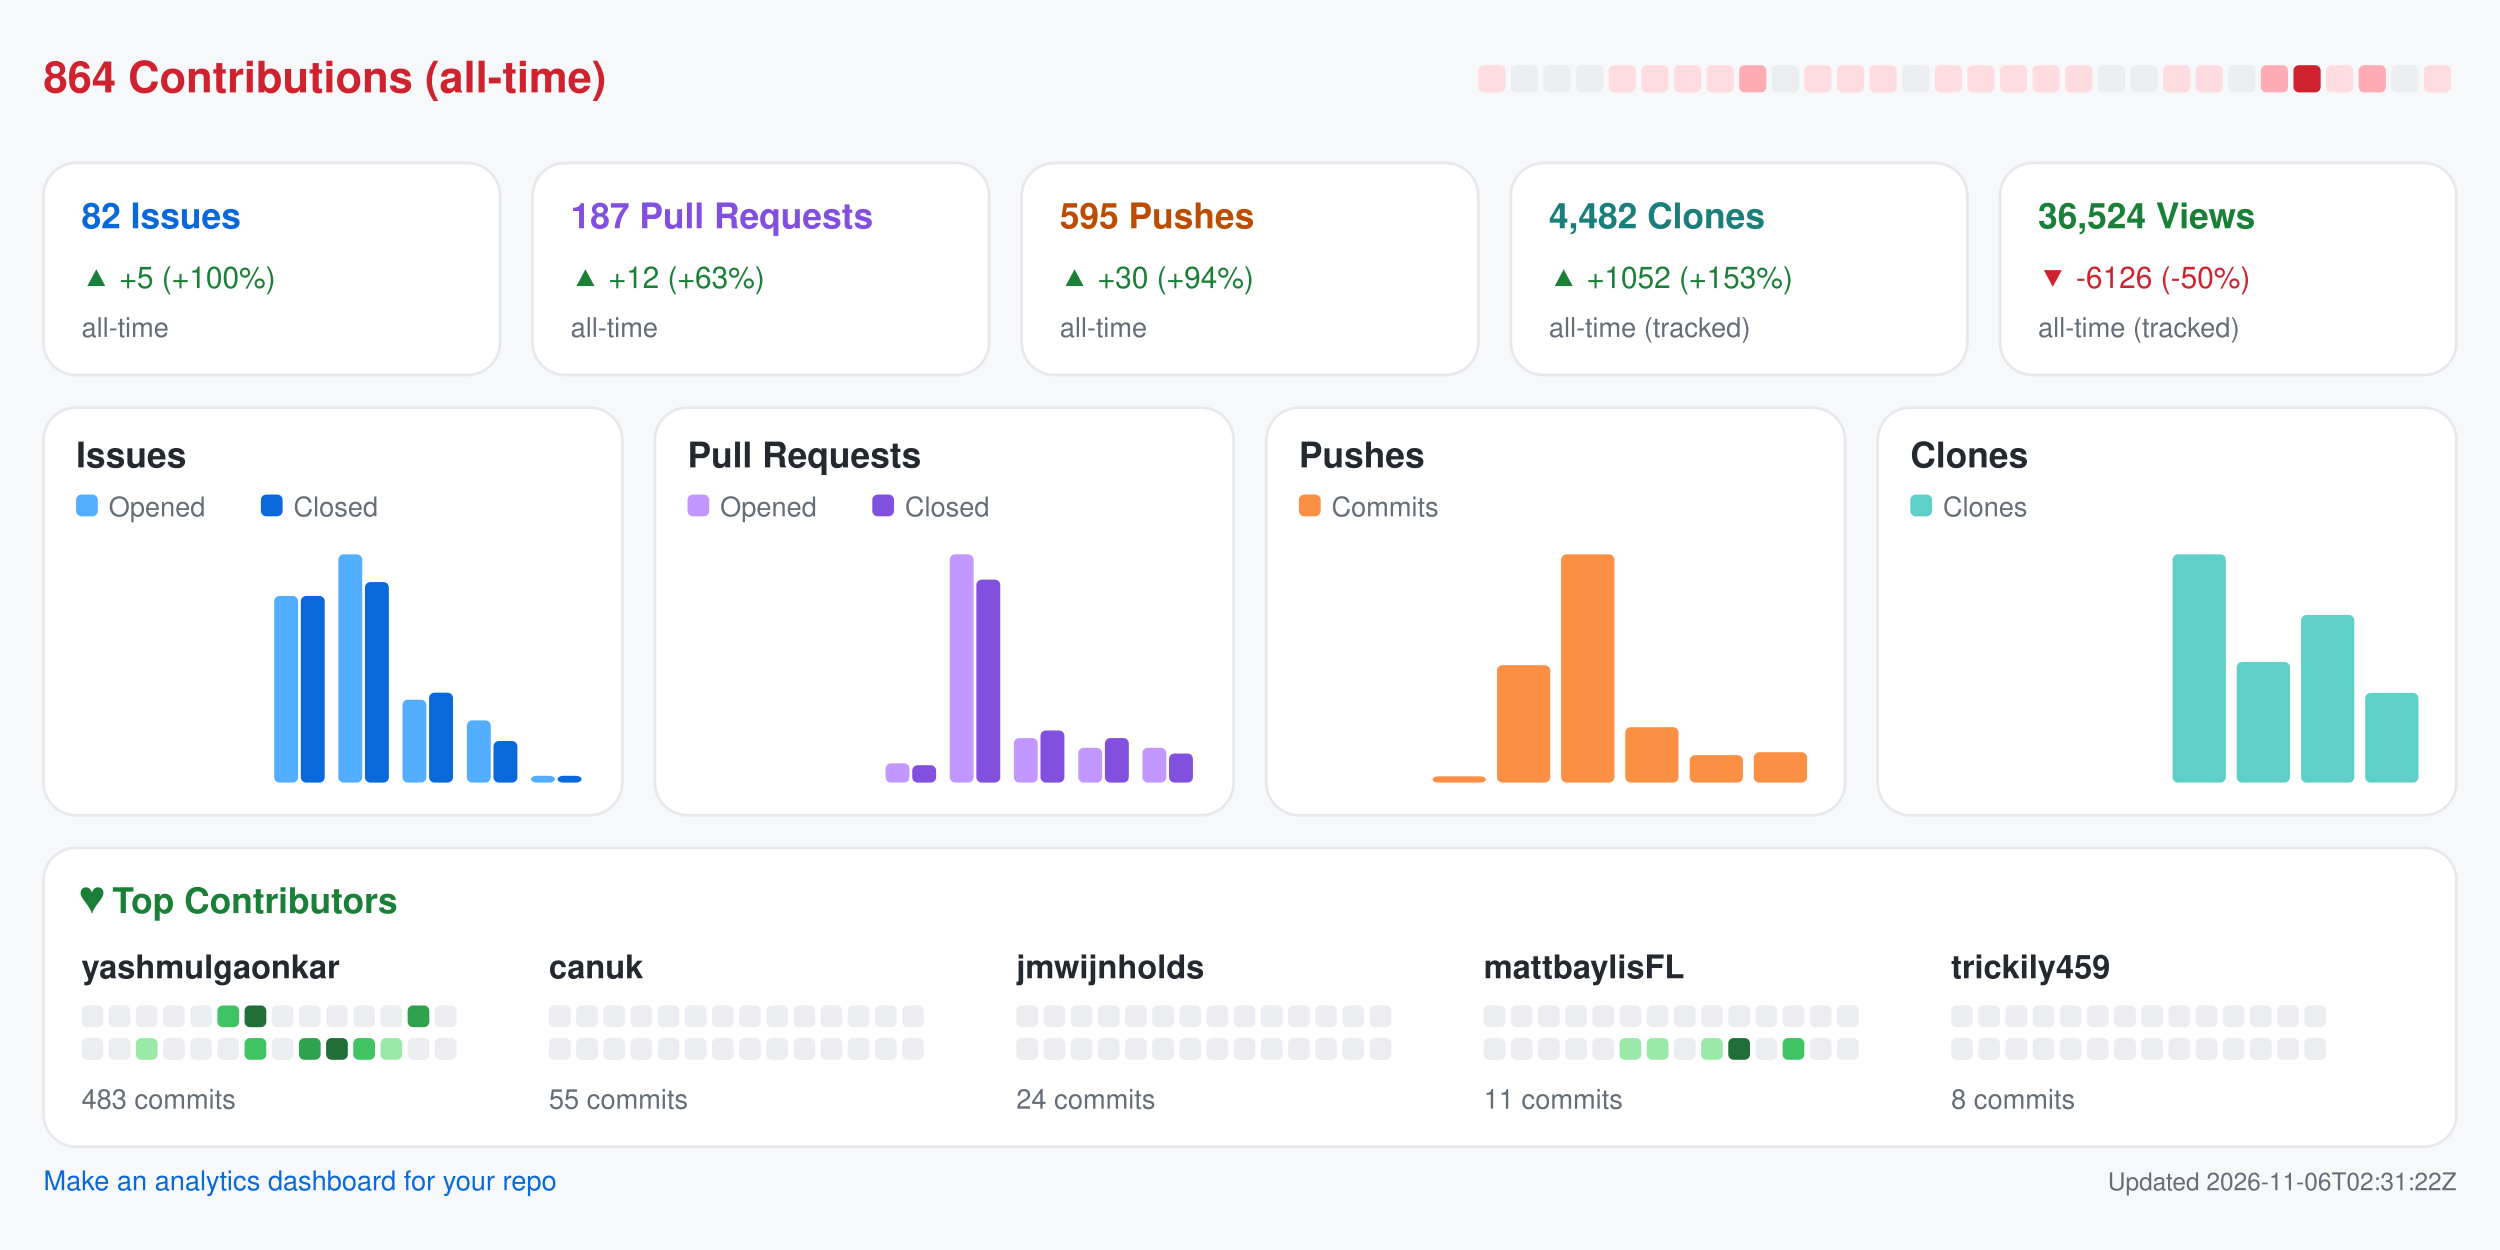
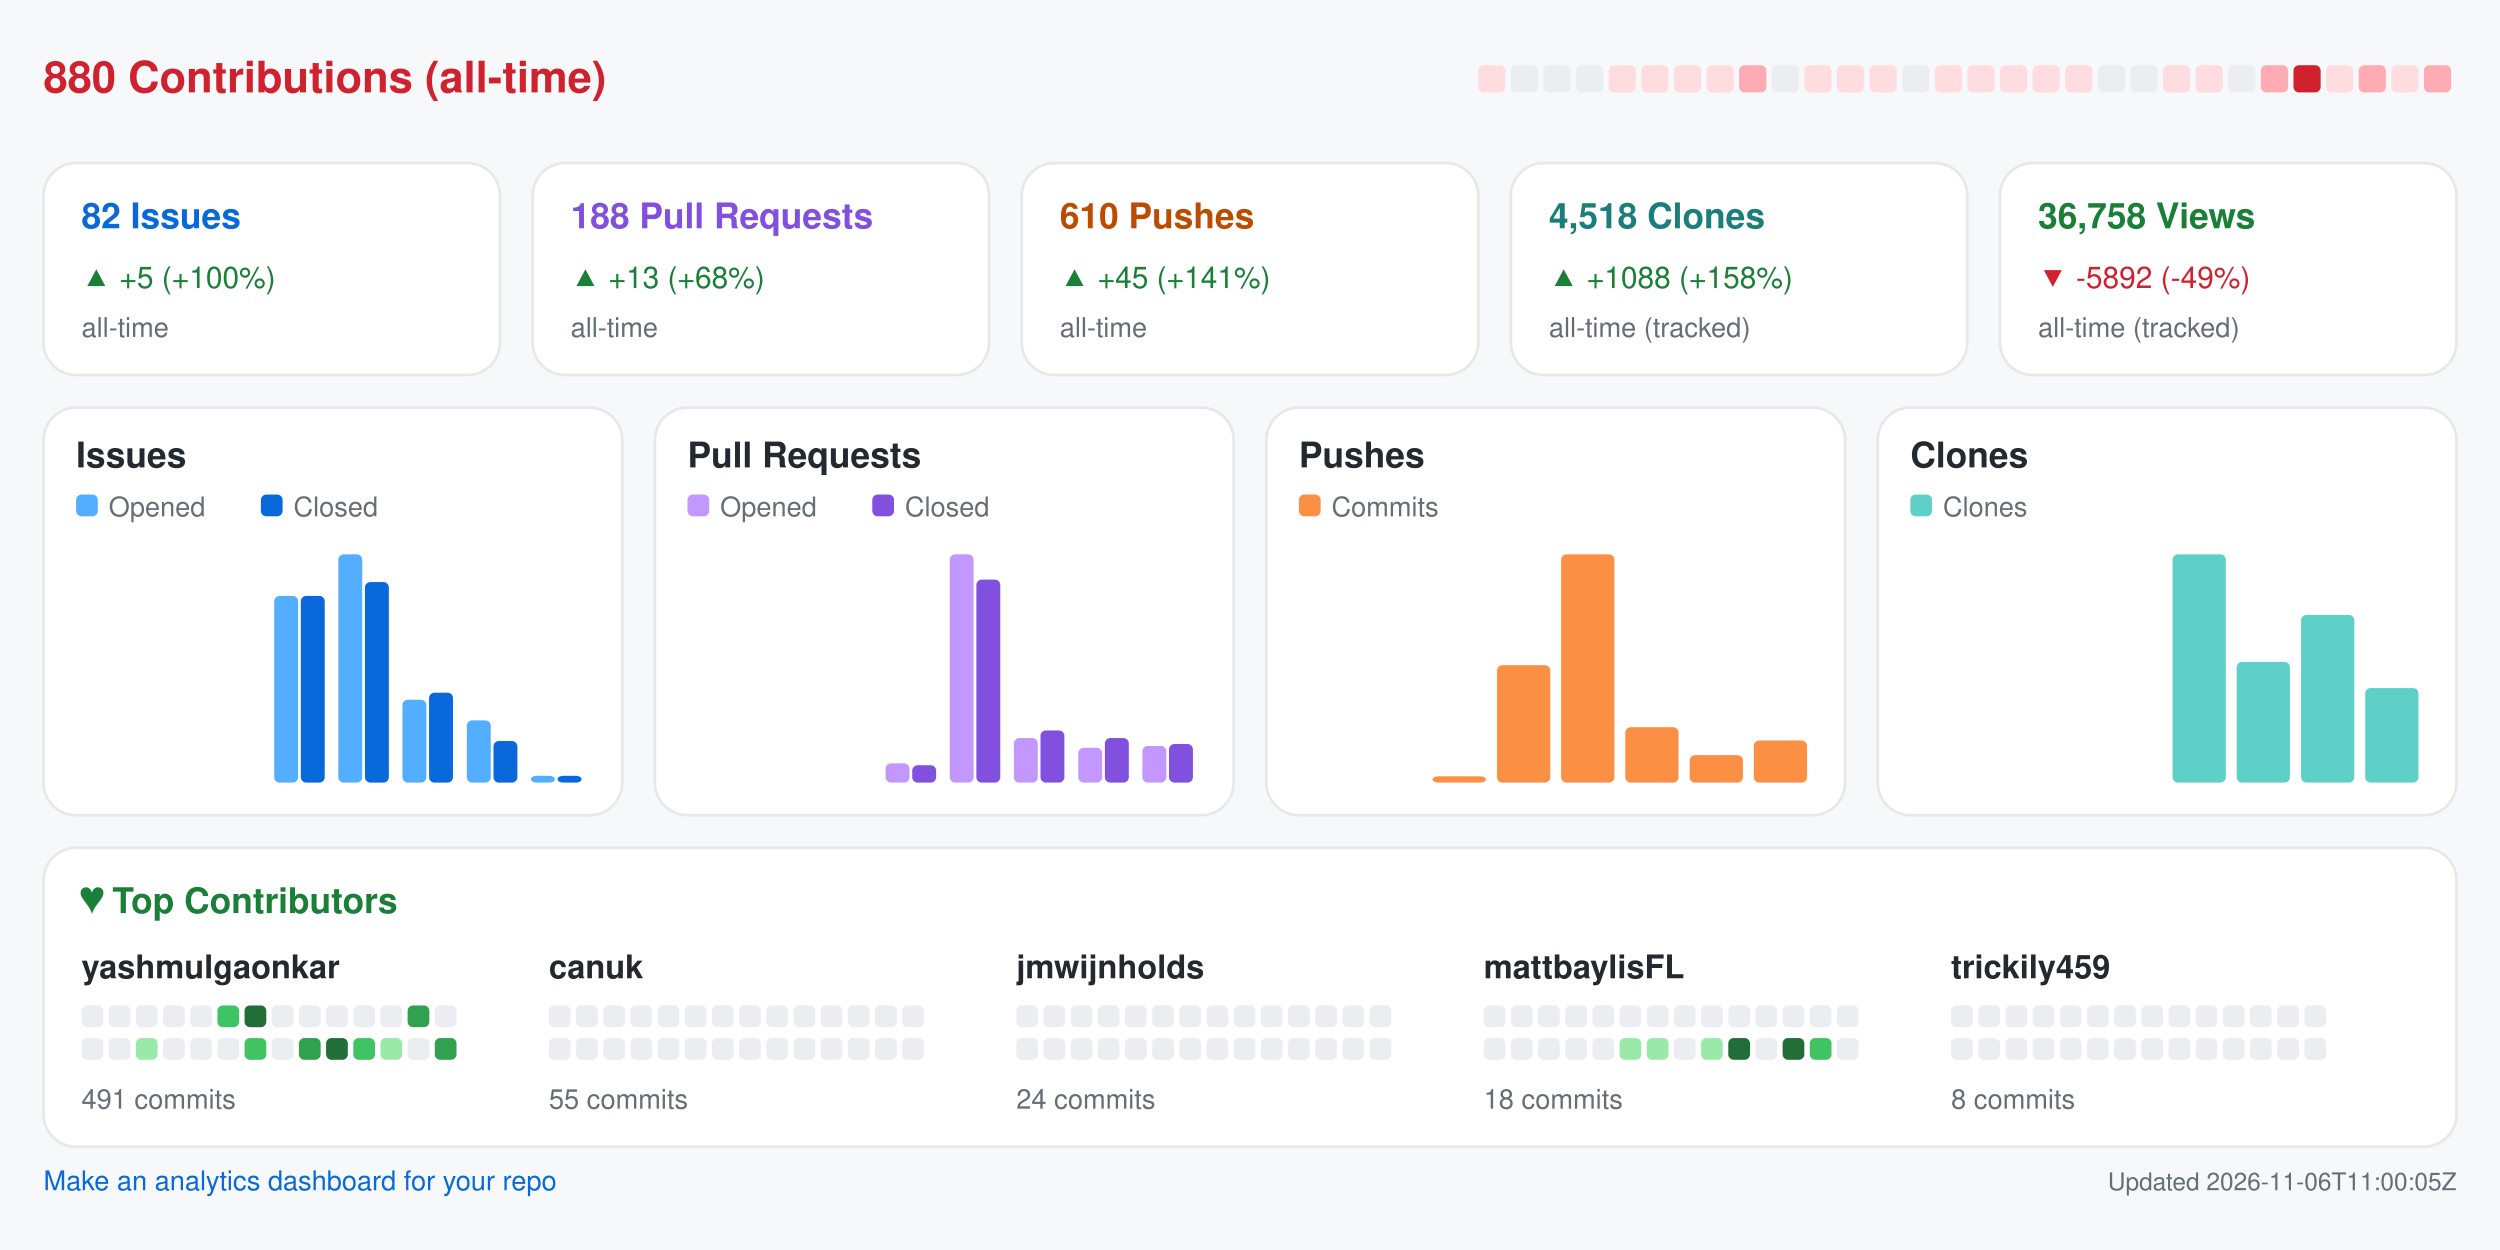
<svg xmlns="http://www.w3.org/2000/svg" width="920" height="460" viewBox="0 0 920 460" role="img" aria-label="Repository analytics for yashmulgaonkar/FlightScnr_Pi">
  <rect x="0.0" y="0.0" width="920.0" height="460.0" rx="0" fill="#f6f8fa" />
-   <text x="16.0" y="34.0" fill="#cf222e" font-size="16" font-family="-apple-system,BlinkMacSystemFont,Segoe UI,Helvetica,Arial,sans-serif" font-weight="600" text-anchor="start">864 Contributions (all-time)</text>
+   <text x="16.0" y="34.0" fill="#cf222e" font-size="16" font-family="-apple-system,BlinkMacSystemFont,Segoe UI,Helvetica,Arial,sans-serif" font-weight="600" text-anchor="start">880 Contributions (all-time)</text>
  <rect x="544.0" y="24.0" width="10.0" height="10.0" rx="2" fill="#ffdce0" />
  <rect x="556.0" y="24.0" width="10.0" height="10.0" rx="2" fill="#ebedf0" />
  <rect x="568.0" y="24.0" width="10.0" height="10.0" rx="2" fill="#ebedf0" />
  <rect x="580.0" y="24.0" width="10.0" height="10.0" rx="2" fill="#ebedf0" />
  <rect x="592.0" y="24.0" width="10.0" height="10.0" rx="2" fill="#ffdce0" />
  <rect x="604.0" y="24.0" width="10.0" height="10.0" rx="2" fill="#ffdce0" />
  <rect x="616.0" y="24.0" width="10.0" height="10.0" rx="2" fill="#ffdce0" />
  <rect x="628.0" y="24.0" width="10.0" height="10.0" rx="2" fill="#ffdce0" />
  <rect x="640.0" y="24.0" width="10.0" height="10.0" rx="2" fill="#ffabb3" />
  <rect x="652.0" y="24.0" width="10.0" height="10.0" rx="2" fill="#ebedf0" />
  <rect x="664.0" y="24.0" width="10.0" height="10.0" rx="2" fill="#ffdce0" />
  <rect x="676.0" y="24.0" width="10.0" height="10.0" rx="2" fill="#ffdce0" />
  <rect x="688.0" y="24.0" width="10.0" height="10.0" rx="2" fill="#ffdce0" />
  <rect x="700.0" y="24.0" width="10.0" height="10.0" rx="2" fill="#ebedf0" />
  <rect x="712.0" y="24.0" width="10.0" height="10.0" rx="2" fill="#ffdce0" />
  <rect x="724.0" y="24.0" width="10.0" height="10.0" rx="2" fill="#ffdce0" />
  <rect x="736.0" y="24.0" width="10.0" height="10.0" rx="2" fill="#ffdce0" />
  <rect x="748.0" y="24.0" width="10.0" height="10.0" rx="2" fill="#ffdce0" />
  <rect x="760.0" y="24.0" width="10.0" height="10.0" rx="2" fill="#ffdce0" />
  <rect x="772.0" y="24.0" width="10.0" height="10.0" rx="2" fill="#ebedf0" />
  <rect x="784.0" y="24.0" width="10.0" height="10.0" rx="2" fill="#ebedf0" />
  <rect x="796.0" y="24.0" width="10.0" height="10.0" rx="2" fill="#ffdce0" />
  <rect x="808.0" y="24.0" width="10.0" height="10.0" rx="2" fill="#ffdce0" />
  <rect x="820.0" y="24.0" width="10.0" height="10.0" rx="2" fill="#ebedf0" />
  <rect x="832.0" y="24.0" width="10.0" height="10.0" rx="2" fill="#ffabb3" />
  <rect x="844.0" y="24.0" width="10.0" height="10.0" rx="2" fill="#cf222e" />
  <rect x="856.0" y="24.0" width="10.0" height="10.0" rx="2" fill="#ffdce0" />
  <rect x="868.0" y="24.0" width="10.0" height="10.0" rx="2" fill="#ffabb3" />
-   <rect x="880.0" y="24.0" width="10.0" height="10.0" rx="2" fill="#ebedf0" />
-   <rect x="892.0" y="24.0" width="10.0" height="10.0" rx="2" fill="#ffdce0" />
+   <rect x="880.0" y="24.0" width="10.0" height="10.0" rx="2" fill="#ffdce0" />
+   <rect x="892.0" y="24.0" width="10.0" height="10.0" rx="2" fill="#ffabb3" />
  <rect x="16.0" y="60.0" width="168.0" height="78.0" rx="12" fill="#ffffff" stroke="#e6e8eb" />
  <text x="30.0" y="84.0" fill="#0969da" font-size="13" font-family="-apple-system,BlinkMacSystemFont,Segoe UI,Helvetica,Arial,sans-serif" font-weight="600" text-anchor="start">82 Issues</text>
  <text x="30.0" y="106.0" fill="#1a7f37" font-size="11" font-family="-apple-system,BlinkMacSystemFont,Segoe UI,Helvetica,Arial,sans-serif" font-weight="400" text-anchor="start">▲ +5 (+100%)</text>
  <text x="30.0" y="124.0" fill="#656d76" font-size="10" font-family="-apple-system,BlinkMacSystemFont,Segoe UI,Helvetica,Arial,sans-serif" font-weight="400" text-anchor="start">all-time</text>
  <rect x="196.0" y="60.0" width="168.0" height="78.0" rx="12" fill="#ffffff" stroke="#e6e8eb" />
-   <text x="210.0" y="84.0" fill="#8250df" font-size="13" font-family="-apple-system,BlinkMacSystemFont,Segoe UI,Helvetica,Arial,sans-serif" font-weight="600" text-anchor="start">187 Pull Requests</text>
-   <text x="210.0" y="106.0" fill="#1a7f37" font-size="11" font-family="-apple-system,BlinkMacSystemFont,Segoe UI,Helvetica,Arial,sans-serif" font-weight="400" text-anchor="start">▲ +12 (+63%)</text>
+   <text x="210.0" y="84.0" fill="#8250df" font-size="13" font-family="-apple-system,BlinkMacSystemFont,Segoe UI,Helvetica,Arial,sans-serif" font-weight="600" text-anchor="start">188 Pull Requests</text>
+   <text x="210.0" y="106.0" fill="#1a7f37" font-size="11" font-family="-apple-system,BlinkMacSystemFont,Segoe UI,Helvetica,Arial,sans-serif" font-weight="400" text-anchor="start">▲ +13 (+68%)</text>
  <text x="210.0" y="124.0" fill="#656d76" font-size="10" font-family="-apple-system,BlinkMacSystemFont,Segoe UI,Helvetica,Arial,sans-serif" font-weight="400" text-anchor="start">all-time</text>
  <rect x="376.0" y="60.0" width="168.0" height="78.0" rx="12" fill="#ffffff" stroke="#e6e8eb" />
-   <text x="390.0" y="84.0" fill="#bc4c00" font-size="13" font-family="-apple-system,BlinkMacSystemFont,Segoe UI,Helvetica,Arial,sans-serif" font-weight="600" text-anchor="start">595 Pushes</text>
-   <text x="390.0" y="106.0" fill="#1a7f37" font-size="11" font-family="-apple-system,BlinkMacSystemFont,Segoe UI,Helvetica,Arial,sans-serif" font-weight="400" text-anchor="start">▲ +30 (+94%)</text>
+   <text x="390.0" y="84.0" fill="#bc4c00" font-size="13" font-family="-apple-system,BlinkMacSystemFont,Segoe UI,Helvetica,Arial,sans-serif" font-weight="600" text-anchor="start">610 Pushes</text>
+   <text x="390.0" y="106.0" fill="#1a7f37" font-size="11" font-family="-apple-system,BlinkMacSystemFont,Segoe UI,Helvetica,Arial,sans-serif" font-weight="400" text-anchor="start">▲ +45 (+141%)</text>
  <text x="390.0" y="124.0" fill="#656d76" font-size="10" font-family="-apple-system,BlinkMacSystemFont,Segoe UI,Helvetica,Arial,sans-serif" font-weight="400" text-anchor="start">all-time</text>
  <rect x="556.0" y="60.0" width="168.0" height="78.0" rx="12" fill="#ffffff" stroke="#e6e8eb" />
-   <text x="570.0" y="84.0" fill="#1a7f7a" font-size="13" font-family="-apple-system,BlinkMacSystemFont,Segoe UI,Helvetica,Arial,sans-serif" font-weight="600" text-anchor="start">4,482 Clones</text>
-   <text x="570.0" y="106.0" fill="#1a7f37" font-size="11" font-family="-apple-system,BlinkMacSystemFont,Segoe UI,Helvetica,Arial,sans-serif" font-weight="400" text-anchor="start">▲ +1052 (+153%)</text>
+   <text x="570.0" y="84.0" fill="#1a7f7a" font-size="13" font-family="-apple-system,BlinkMacSystemFont,Segoe UI,Helvetica,Arial,sans-serif" font-weight="600" text-anchor="start">4,518 Clones</text>
+   <text x="570.0" y="106.0" fill="#1a7f37" font-size="11" font-family="-apple-system,BlinkMacSystemFont,Segoe UI,Helvetica,Arial,sans-serif" font-weight="400" text-anchor="start">▲ +1088 (+158%)</text>
  <text x="570.0" y="124.0" fill="#656d76" font-size="10" font-family="-apple-system,BlinkMacSystemFont,Segoe UI,Helvetica,Arial,sans-serif" font-weight="400" text-anchor="start">all-time (tracked)</text>
  <rect x="736.0" y="60.0" width="168.0" height="78.0" rx="12" fill="#ffffff" stroke="#e6e8eb" />
-   <text x="750.0" y="84.0" fill="#1a7f37" font-size="13" font-family="-apple-system,BlinkMacSystemFont,Segoe UI,Helvetica,Arial,sans-serif" font-weight="600" text-anchor="start">36,524 Views</text>
-   <text x="750.0" y="106.0" fill="#cf222e" font-size="11" font-family="-apple-system,BlinkMacSystemFont,Segoe UI,Helvetica,Arial,sans-serif" font-weight="400" text-anchor="start">▼ -6126 (-50%)</text>
+   <text x="750.0" y="84.0" fill="#1a7f37" font-size="13" font-family="-apple-system,BlinkMacSystemFont,Segoe UI,Helvetica,Arial,sans-serif" font-weight="600" text-anchor="start">36,758 Views</text>
+   <text x="750.0" y="106.0" fill="#cf222e" font-size="11" font-family="-apple-system,BlinkMacSystemFont,Segoe UI,Helvetica,Arial,sans-serif" font-weight="400" text-anchor="start">▼ -5892 (-49%)</text>
  <text x="750.0" y="124.0" fill="#656d76" font-size="10" font-family="-apple-system,BlinkMacSystemFont,Segoe UI,Helvetica,Arial,sans-serif" font-weight="400" text-anchor="start">all-time (tracked)</text>
  <rect x="16.0" y="150.0" width="213.0" height="150.0" rx="12" fill="#ffffff" stroke="#e6e8eb" />
  <text x="28.0" y="172.0" fill="#24292f" font-size="13" font-family="-apple-system,BlinkMacSystemFont,Segoe UI,Helvetica,Arial,sans-serif" font-weight="600" text-anchor="start">Issues</text>
  <rect x="28.0" y="182.0" width="8.0" height="8.0" rx="2" fill="#54aeff" />
  <text x="40.0" y="190.0" fill="#656d76" font-size="10" font-family="-apple-system,BlinkMacSystemFont,Segoe UI,Helvetica,Arial,sans-serif" font-weight="400" text-anchor="start">Opened</text>
  <rect x="96.0" y="182.0" width="8.0" height="8.0" rx="2" fill="#0969da" />
  <text x="108.0" y="190.0" fill="#656d76" font-size="10" font-family="-apple-system,BlinkMacSystemFont,Segoe UI,Helvetica,Arial,sans-serif" font-weight="400" text-anchor="start">Closed</text>
  <rect x="30.0" y="288.0" width="8.8" height="0.0" rx="2" fill="#54aeff" />
  <rect x="39.8" y="288.0" width="8.8" height="0.0" rx="2" fill="#0969da" />
  <rect x="53.6" y="288.0" width="8.8" height="0.0" rx="2" fill="#54aeff" />
  <rect x="63.4" y="288.0" width="8.8" height="0.0" rx="2" fill="#0969da" />
  <rect x="77.2" y="288.0" width="8.8" height="0.0" rx="2" fill="#54aeff" />
  <rect x="87.1" y="288.0" width="8.8" height="0.0" rx="2" fill="#0969da" />
  <rect x="100.9" y="219.3" width="8.8" height="68.7" rx="2" fill="#54aeff" />
  <rect x="110.7" y="219.3" width="8.8" height="68.7" rx="2" fill="#0969da" />
  <rect x="124.5" y="204.0" width="8.8" height="84.0" rx="2" fill="#54aeff" />
  <rect x="134.3" y="214.2" width="8.8" height="73.8" rx="2" fill="#0969da" />
  <rect x="148.1" y="257.5" width="8.8" height="30.5" rx="2" fill="#54aeff" />
  <rect x="157.9" y="254.9" width="8.8" height="33.1" rx="2" fill="#0969da" />
  <rect x="171.8" y="265.1" width="8.8" height="22.9" rx="2" fill="#54aeff" />
  <rect x="181.6" y="272.7" width="8.8" height="15.3" rx="2" fill="#0969da" />
  <rect x="195.4" y="285.5" width="8.8" height="2.5" rx="2" fill="#54aeff" />
  <rect x="205.2" y="285.5" width="8.8" height="2.5" rx="2" fill="#0969da" />
  <rect x="241.0" y="150.0" width="213.0" height="150.0" rx="12" fill="#ffffff" stroke="#e6e8eb" />
  <text x="253.0" y="172.0" fill="#24292f" font-size="13" font-family="-apple-system,BlinkMacSystemFont,Segoe UI,Helvetica,Arial,sans-serif" font-weight="600" text-anchor="start">Pull Requests</text>
  <rect x="253.0" y="182.0" width="8.0" height="8.0" rx="2" fill="#c297ff" />
  <text x="265.0" y="190.0" fill="#656d76" font-size="10" font-family="-apple-system,BlinkMacSystemFont,Segoe UI,Helvetica,Arial,sans-serif" font-weight="400" text-anchor="start">Opened</text>
  <rect x="321.0" y="182.0" width="8.0" height="8.0" rx="2" fill="#8250df" />
  <text x="333.0" y="190.0" fill="#656d76" font-size="10" font-family="-apple-system,BlinkMacSystemFont,Segoe UI,Helvetica,Arial,sans-serif" font-weight="400" text-anchor="start">Closed</text>
  <rect x="255.0" y="288.0" width="8.8" height="0.0" rx="2" fill="#c297ff" />
  <rect x="264.8" y="288.0" width="8.8" height="0.0" rx="2" fill="#8250df" />
  <rect x="278.6" y="288.0" width="8.8" height="0.0" rx="2" fill="#c297ff" />
  <rect x="288.4" y="288.0" width="8.8" height="0.0" rx="2" fill="#8250df" />
  <rect x="302.2" y="288.0" width="8.8" height="0.0" rx="2" fill="#c297ff" />
  <rect x="312.1" y="288.0" width="8.8" height="0.0" rx="2" fill="#8250df" />
  <rect x="325.9" y="280.9" width="8.8" height="7.1" rx="2" fill="#c297ff" />
  <rect x="335.7" y="281.6" width="8.8" height="6.4" rx="2" fill="#8250df" />
  <rect x="349.5" y="204.0" width="8.8" height="84.0" rx="2" fill="#c297ff" />
  <rect x="359.3" y="213.3" width="8.8" height="74.7" rx="2" fill="#8250df" />
  <rect x="373.1" y="271.6" width="8.8" height="16.4" rx="2" fill="#c297ff" />
  <rect x="382.9" y="268.8" width="8.8" height="19.2" rx="2" fill="#8250df" />
  <rect x="396.8" y="275.2" width="8.8" height="12.8" rx="2" fill="#c297ff" />
  <rect x="406.6" y="271.6" width="8.8" height="16.4" rx="2" fill="#8250df" />
-   <rect x="420.4" y="275.2" width="8.8" height="12.8" rx="2" fill="#c297ff" />
-   <rect x="430.2" y="277.3" width="8.8" height="10.7" rx="2" fill="#8250df" />
+   <rect x="420.4" y="274.5" width="8.8" height="13.5" rx="2" fill="#c297ff" />
+   <rect x="430.2" y="273.8" width="8.8" height="14.2" rx="2" fill="#8250df" />
  <rect x="466.0" y="150.0" width="213.0" height="150.0" rx="12" fill="#ffffff" stroke="#e6e8eb" />
  <text x="478.0" y="172.0" fill="#24292f" font-size="13" font-family="-apple-system,BlinkMacSystemFont,Segoe UI,Helvetica,Arial,sans-serif" font-weight="600" text-anchor="start">Pushes</text>
  <rect x="478.0" y="182.0" width="8.0" height="8.0" rx="2" fill="#fb8f44" />
  <text x="490.0" y="190.0" fill="#656d76" font-size="10" font-family="-apple-system,BlinkMacSystemFont,Segoe UI,Helvetica,Arial,sans-serif" font-weight="400" text-anchor="start">Commits</text>
  <rect x="480.0" y="288.0" width="19.6" height="0.0" rx="2" fill="#fb8f44" />
  <rect x="503.6" y="288.0" width="19.6" height="0.0" rx="2" fill="#fb8f44" />
  <rect x="527.2" y="285.7" width="19.6" height="2.3" rx="2" fill="#fb8f44" />
  <rect x="550.9" y="244.8" width="19.6" height="43.2" rx="2" fill="#fb8f44" />
  <rect x="574.5" y="204.0" width="19.6" height="84.0" rx="2" fill="#fb8f44" />
  <rect x="598.1" y="267.6" width="19.6" height="20.4" rx="2" fill="#fb8f44" />
  <rect x="621.8" y="277.9" width="19.6" height="10.1" rx="2" fill="#fb8f44" />
-   <rect x="645.4" y="276.8" width="19.6" height="11.2" rx="2" fill="#fb8f44" />
+   <rect x="645.4" y="272.5" width="19.6" height="15.5" rx="2" fill="#fb8f44" />
  <rect x="691.0" y="150.0" width="213.0" height="150.0" rx="12" fill="#ffffff" stroke="#e6e8eb" />
  <text x="703.0" y="172.0" fill="#24292f" font-size="13" font-family="-apple-system,BlinkMacSystemFont,Segoe UI,Helvetica,Arial,sans-serif" font-weight="600" text-anchor="start">Clones</text>
  <rect x="703.0" y="182.0" width="8.0" height="8.0" rx="2" fill="#5fd0c8" />
  <text x="715.0" y="190.0" fill="#656d76" font-size="10" font-family="-apple-system,BlinkMacSystemFont,Segoe UI,Helvetica,Arial,sans-serif" font-weight="400" text-anchor="start">Clones</text>
  <rect x="705.0" y="288.0" width="19.6" height="0.0" rx="2" fill="#5fd0c8" />
  <rect x="728.6" y="288.0" width="19.6" height="0.0" rx="2" fill="#5fd0c8" />
  <rect x="752.2" y="288.0" width="19.6" height="0.0" rx="2" fill="#5fd0c8" />
  <rect x="775.9" y="288.0" width="19.6" height="0.0" rx="2" fill="#5fd0c8" />
  <rect x="799.5" y="204.0" width="19.6" height="84.0" rx="2" fill="#5fd0c8" />
  <rect x="823.1" y="243.6" width="19.6" height="44.4" rx="2" fill="#5fd0c8" />
  <rect x="846.8" y="226.3" width="19.6" height="61.7" rx="2" fill="#5fd0c8" />
-   <rect x="870.4" y="255.0" width="19.6" height="33.0" rx="2" fill="#5fd0c8" />
+   <rect x="870.4" y="253.2" width="19.6" height="34.8" rx="2" fill="#5fd0c8" />
  <rect x="16.0" y="312.0" width="888.0" height="110.0" rx="12" fill="#ffffff" stroke="#e6e8eb" />
  <text x="30.0" y="336.0" fill="#1a7f37" font-size="13" font-family="-apple-system,BlinkMacSystemFont,Segoe UI,Helvetica,Arial,sans-serif" font-weight="600" text-anchor="start">♥  Top Contributors</text>
  <text x="30.0" y="360.0" fill="#24292f" font-size="12" font-family="-apple-system,BlinkMacSystemFont,Segoe UI,Helvetica,Arial,sans-serif" font-weight="600" text-anchor="start">yashmulgaonkar</text>
  <rect x="30.0" y="370.0" width="8.0" height="8.0" rx="2" fill="#ebedf0" />
  <rect x="40.0" y="370.0" width="8.0" height="8.0" rx="2" fill="#ebedf0" />
  <rect x="50.0" y="370.0" width="8.0" height="8.0" rx="2" fill="#ebedf0" />
  <rect x="60.0" y="370.0" width="8.0" height="8.0" rx="2" fill="#ebedf0" />
  <rect x="70.0" y="370.0" width="8.0" height="8.0" rx="2" fill="#ebedf0" />
  <rect x="80.0" y="370.0" width="8.0" height="8.0" rx="2" fill="#40c463" />
  <rect x="90.0" y="370.0" width="8.0" height="8.0" rx="2" fill="#216e39" />
  <rect x="100.0" y="370.0" width="8.0" height="8.0" rx="2" fill="#ebedf0" />
  <rect x="110.0" y="370.0" width="8.0" height="8.0" rx="2" fill="#ebedf0" />
  <rect x="120.0" y="370.0" width="8.0" height="8.0" rx="2" fill="#ebedf0" />
  <rect x="130.0" y="370.0" width="8.0" height="8.0" rx="2" fill="#ebedf0" />
  <rect x="140.0" y="370.0" width="8.0" height="8.0" rx="2" fill="#ebedf0" />
  <rect x="150.0" y="370.0" width="8.0" height="8.0" rx="2" fill="#30a14e" />
  <rect x="160.0" y="370.0" width="8.0" height="8.0" rx="2" fill="#ebedf0" />
  <rect x="30.0" y="382.0" width="8.0" height="8.0" rx="2" fill="#ebedf0" />
  <rect x="40.0" y="382.0" width="8.0" height="8.0" rx="2" fill="#ebedf0" />
  <rect x="50.0" y="382.0" width="8.0" height="8.0" rx="2" fill="#9be9a8" />
  <rect x="60.0" y="382.0" width="8.0" height="8.0" rx="2" fill="#ebedf0" />
  <rect x="70.0" y="382.0" width="8.0" height="8.0" rx="2" fill="#ebedf0" />
  <rect x="80.0" y="382.0" width="8.0" height="8.0" rx="2" fill="#ebedf0" />
  <rect x="90.0" y="382.0" width="8.0" height="8.0" rx="2" fill="#40c463" />
  <rect x="100.0" y="382.0" width="8.0" height="8.0" rx="2" fill="#ebedf0" />
  <rect x="110.0" y="382.0" width="8.0" height="8.0" rx="2" fill="#30a14e" />
  <rect x="120.0" y="382.0" width="8.0" height="8.0" rx="2" fill="#216e39" />
  <rect x="130.0" y="382.0" width="8.0" height="8.0" rx="2" fill="#40c463" />
  <rect x="140.0" y="382.0" width="8.0" height="8.0" rx="2" fill="#9be9a8" />
  <rect x="150.0" y="382.0" width="8.0" height="8.0" rx="2" fill="#ebedf0" />
-   <rect x="160.0" y="382.0" width="8.0" height="8.0" rx="2" fill="#ebedf0" />
-   <text x="30.0" y="408.0" fill="#656d76" font-size="10" font-family="-apple-system,BlinkMacSystemFont,Segoe UI,Helvetica,Arial,sans-serif" font-weight="400" text-anchor="start">483 commits</text>
+   <rect x="160.0" y="382.0" width="8.0" height="8.0" rx="2" fill="#30a14e" />
+   <text x="30.0" y="408.0" fill="#656d76" font-size="10" font-family="-apple-system,BlinkMacSystemFont,Segoe UI,Helvetica,Arial,sans-serif" font-weight="400" text-anchor="start">491 commits</text>
  <text x="202.0" y="360.0" fill="#24292f" font-size="12" font-family="-apple-system,BlinkMacSystemFont,Segoe UI,Helvetica,Arial,sans-serif" font-weight="600" text-anchor="start">canuk</text>
  <rect x="202.0" y="370.0" width="8.0" height="8.0" rx="2" fill="#ebedf0" />
  <rect x="212.0" y="370.0" width="8.0" height="8.0" rx="2" fill="#ebedf0" />
  <rect x="222.0" y="370.0" width="8.0" height="8.0" rx="2" fill="#ebedf0" />
  <rect x="232.0" y="370.0" width="8.0" height="8.0" rx="2" fill="#ebedf0" />
  <rect x="242.0" y="370.0" width="8.0" height="8.0" rx="2" fill="#ebedf0" />
  <rect x="252.0" y="370.0" width="8.0" height="8.0" rx="2" fill="#ebedf0" />
  <rect x="262.0" y="370.0" width="8.0" height="8.0" rx="2" fill="#ebedf0" />
  <rect x="272.0" y="370.0" width="8.0" height="8.0" rx="2" fill="#ebedf0" />
  <rect x="282.0" y="370.0" width="8.0" height="8.0" rx="2" fill="#ebedf0" />
  <rect x="292.0" y="370.0" width="8.0" height="8.0" rx="2" fill="#ebedf0" />
  <rect x="302.0" y="370.0" width="8.0" height="8.0" rx="2" fill="#ebedf0" />
  <rect x="312.0" y="370.0" width="8.0" height="8.0" rx="2" fill="#ebedf0" />
  <rect x="322.0" y="370.0" width="8.0" height="8.0" rx="2" fill="#ebedf0" />
  <rect x="332.0" y="370.0" width="8.0" height="8.0" rx="2" fill="#ebedf0" />
  <rect x="202.0" y="382.0" width="8.0" height="8.0" rx="2" fill="#ebedf0" />
  <rect x="212.0" y="382.0" width="8.0" height="8.0" rx="2" fill="#ebedf0" />
  <rect x="222.0" y="382.0" width="8.0" height="8.0" rx="2" fill="#ebedf0" />
  <rect x="232.0" y="382.0" width="8.0" height="8.0" rx="2" fill="#ebedf0" />
  <rect x="242.0" y="382.0" width="8.0" height="8.0" rx="2" fill="#ebedf0" />
  <rect x="252.0" y="382.0" width="8.0" height="8.0" rx="2" fill="#ebedf0" />
  <rect x="262.0" y="382.0" width="8.0" height="8.0" rx="2" fill="#ebedf0" />
  <rect x="272.0" y="382.0" width="8.0" height="8.0" rx="2" fill="#ebedf0" />
  <rect x="282.0" y="382.0" width="8.0" height="8.0" rx="2" fill="#ebedf0" />
  <rect x="292.0" y="382.0" width="8.0" height="8.0" rx="2" fill="#ebedf0" />
  <rect x="302.0" y="382.0" width="8.0" height="8.0" rx="2" fill="#ebedf0" />
  <rect x="312.0" y="382.0" width="8.0" height="8.0" rx="2" fill="#ebedf0" />
  <rect x="322.0" y="382.0" width="8.0" height="8.0" rx="2" fill="#ebedf0" />
  <rect x="332.0" y="382.0" width="8.0" height="8.0" rx="2" fill="#ebedf0" />
  <text x="202.0" y="408.0" fill="#656d76" font-size="10" font-family="-apple-system,BlinkMacSystemFont,Segoe UI,Helvetica,Arial,sans-serif" font-weight="400" text-anchor="start">55 commits</text>
  <text x="374.0" y="360.0" fill="#24292f" font-size="12" font-family="-apple-system,BlinkMacSystemFont,Segoe UI,Helvetica,Arial,sans-serif" font-weight="600" text-anchor="start">jmwijnholds</text>
  <rect x="374.0" y="370.0" width="8.0" height="8.0" rx="2" fill="#ebedf0" />
  <rect x="384.0" y="370.0" width="8.0" height="8.0" rx="2" fill="#ebedf0" />
  <rect x="394.0" y="370.0" width="8.0" height="8.0" rx="2" fill="#ebedf0" />
  <rect x="404.0" y="370.0" width="8.0" height="8.0" rx="2" fill="#ebedf0" />
  <rect x="414.0" y="370.0" width="8.0" height="8.0" rx="2" fill="#ebedf0" />
  <rect x="424.0" y="370.0" width="8.0" height="8.0" rx="2" fill="#ebedf0" />
  <rect x="434.0" y="370.0" width="8.0" height="8.0" rx="2" fill="#ebedf0" />
  <rect x="444.0" y="370.0" width="8.0" height="8.0" rx="2" fill="#ebedf0" />
  <rect x="454.0" y="370.0" width="8.0" height="8.0" rx="2" fill="#ebedf0" />
  <rect x="464.0" y="370.0" width="8.0" height="8.0" rx="2" fill="#ebedf0" />
  <rect x="474.0" y="370.0" width="8.0" height="8.0" rx="2" fill="#ebedf0" />
  <rect x="484.0" y="370.0" width="8.0" height="8.0" rx="2" fill="#ebedf0" />
  <rect x="494.0" y="370.0" width="8.0" height="8.0" rx="2" fill="#ebedf0" />
  <rect x="504.0" y="370.0" width="8.0" height="8.0" rx="2" fill="#ebedf0" />
  <rect x="374.0" y="382.0" width="8.0" height="8.0" rx="2" fill="#ebedf0" />
  <rect x="384.0" y="382.0" width="8.0" height="8.0" rx="2" fill="#ebedf0" />
  <rect x="394.0" y="382.0" width="8.0" height="8.0" rx="2" fill="#ebedf0" />
  <rect x="404.0" y="382.0" width="8.0" height="8.0" rx="2" fill="#ebedf0" />
  <rect x="414.0" y="382.0" width="8.0" height="8.0" rx="2" fill="#ebedf0" />
  <rect x="424.0" y="382.0" width="8.0" height="8.0" rx="2" fill="#ebedf0" />
  <rect x="434.0" y="382.0" width="8.0" height="8.0" rx="2" fill="#ebedf0" />
  <rect x="444.0" y="382.0" width="8.0" height="8.0" rx="2" fill="#ebedf0" />
  <rect x="454.0" y="382.0" width="8.0" height="8.0" rx="2" fill="#ebedf0" />
  <rect x="464.0" y="382.0" width="8.0" height="8.0" rx="2" fill="#ebedf0" />
  <rect x="474.0" y="382.0" width="8.0" height="8.0" rx="2" fill="#ebedf0" />
  <rect x="484.0" y="382.0" width="8.0" height="8.0" rx="2" fill="#ebedf0" />
  <rect x="494.0" y="382.0" width="8.0" height="8.0" rx="2" fill="#ebedf0" />
  <rect x="504.0" y="382.0" width="8.0" height="8.0" rx="2" fill="#ebedf0" />
  <text x="374.0" y="408.0" fill="#656d76" font-size="10" font-family="-apple-system,BlinkMacSystemFont,Segoe UI,Helvetica,Arial,sans-serif" font-weight="400" text-anchor="start">24 commits</text>
  <text x="546.0" y="360.0" fill="#24292f" font-size="12" font-family="-apple-system,BlinkMacSystemFont,Segoe UI,Helvetica,Arial,sans-serif" font-weight="600" text-anchor="start">mattbaylisFL</text>
  <rect x="546.0" y="370.0" width="8.0" height="8.0" rx="2" fill="#ebedf0" />
  <rect x="556.0" y="370.0" width="8.0" height="8.0" rx="2" fill="#ebedf0" />
  <rect x="566.0" y="370.0" width="8.0" height="8.0" rx="2" fill="#ebedf0" />
  <rect x="576.0" y="370.0" width="8.0" height="8.0" rx="2" fill="#ebedf0" />
  <rect x="586.0" y="370.0" width="8.0" height="8.0" rx="2" fill="#ebedf0" />
  <rect x="596.0" y="370.0" width="8.0" height="8.0" rx="2" fill="#ebedf0" />
  <rect x="606.0" y="370.0" width="8.0" height="8.0" rx="2" fill="#ebedf0" />
  <rect x="616.0" y="370.0" width="8.0" height="8.0" rx="2" fill="#ebedf0" />
  <rect x="626.0" y="370.0" width="8.0" height="8.0" rx="2" fill="#ebedf0" />
  <rect x="636.0" y="370.0" width="8.0" height="8.0" rx="2" fill="#ebedf0" />
  <rect x="646.0" y="370.0" width="8.0" height="8.0" rx="2" fill="#ebedf0" />
  <rect x="656.0" y="370.0" width="8.0" height="8.0" rx="2" fill="#ebedf0" />
  <rect x="666.0" y="370.0" width="8.0" height="8.0" rx="2" fill="#ebedf0" />
  <rect x="676.0" y="370.0" width="8.0" height="8.0" rx="2" fill="#ebedf0" />
  <rect x="546.0" y="382.0" width="8.0" height="8.0" rx="2" fill="#ebedf0" />
  <rect x="556.0" y="382.0" width="8.0" height="8.0" rx="2" fill="#ebedf0" />
  <rect x="566.0" y="382.0" width="8.0" height="8.0" rx="2" fill="#ebedf0" />
  <rect x="576.0" y="382.0" width="8.0" height="8.0" rx="2" fill="#ebedf0" />
  <rect x="586.0" y="382.0" width="8.0" height="8.0" rx="2" fill="#ebedf0" />
  <rect x="596.0" y="382.0" width="8.0" height="8.0" rx="2" fill="#9be9a8" />
  <rect x="606.0" y="382.0" width="8.0" height="8.0" rx="2" fill="#9be9a8" />
  <rect x="616.0" y="382.0" width="8.0" height="8.0" rx="2" fill="#ebedf0" />
  <rect x="626.0" y="382.0" width="8.0" height="8.0" rx="2" fill="#9be9a8" />
  <rect x="636.0" y="382.0" width="8.0" height="8.0" rx="2" fill="#216e39" />
  <rect x="646.0" y="382.0" width="8.0" height="8.0" rx="2" fill="#ebedf0" />
-   <rect x="656.0" y="382.0" width="8.0" height="8.0" rx="2" fill="#40c463" />
-   <rect x="666.0" y="382.0" width="8.0" height="8.0" rx="2" fill="#ebedf0" />
+   <rect x="656.0" y="382.0" width="8.0" height="8.0" rx="2" fill="#216e39" />
+   <rect x="666.0" y="382.0" width="8.0" height="8.0" rx="2" fill="#40c463" />
  <rect x="676.0" y="382.0" width="8.0" height="8.0" rx="2" fill="#ebedf0" />
-   <text x="546.0" y="408.0" fill="#656d76" font-size="10" font-family="-apple-system,BlinkMacSystemFont,Segoe UI,Helvetica,Arial,sans-serif" font-weight="400" text-anchor="start">11 commits</text>
+   <text x="546.0" y="408.0" fill="#656d76" font-size="10" font-family="-apple-system,BlinkMacSystemFont,Segoe UI,Helvetica,Arial,sans-serif" font-weight="400" text-anchor="start">18 commits</text>
  <text x="718.0" y="360.0" fill="#24292f" font-size="12" font-family="-apple-system,BlinkMacSystemFont,Segoe UI,Helvetica,Arial,sans-serif" font-weight="600" text-anchor="start">trickily459</text>
  <rect x="718.0" y="370.0" width="8.0" height="8.0" rx="2" fill="#ebedf0" />
  <rect x="728.0" y="370.0" width="8.0" height="8.0" rx="2" fill="#ebedf0" />
  <rect x="738.0" y="370.0" width="8.0" height="8.0" rx="2" fill="#ebedf0" />
  <rect x="748.0" y="370.0" width="8.0" height="8.0" rx="2" fill="#ebedf0" />
  <rect x="758.0" y="370.0" width="8.0" height="8.0" rx="2" fill="#ebedf0" />
  <rect x="768.0" y="370.0" width="8.0" height="8.0" rx="2" fill="#ebedf0" />
  <rect x="778.0" y="370.0" width="8.0" height="8.0" rx="2" fill="#ebedf0" />
  <rect x="788.0" y="370.0" width="8.0" height="8.0" rx="2" fill="#ebedf0" />
  <rect x="798.0" y="370.0" width="8.0" height="8.0" rx="2" fill="#ebedf0" />
  <rect x="808.0" y="370.0" width="8.0" height="8.0" rx="2" fill="#ebedf0" />
  <rect x="818.0" y="370.0" width="8.0" height="8.0" rx="2" fill="#ebedf0" />
  <rect x="828.0" y="370.0" width="8.0" height="8.0" rx="2" fill="#ebedf0" />
  <rect x="838.0" y="370.0" width="8.0" height="8.0" rx="2" fill="#ebedf0" />
  <rect x="848.0" y="370.0" width="8.0" height="8.0" rx="2" fill="#ebedf0" />
  <rect x="718.0" y="382.0" width="8.0" height="8.0" rx="2" fill="#ebedf0" />
  <rect x="728.0" y="382.0" width="8.0" height="8.0" rx="2" fill="#ebedf0" />
  <rect x="738.0" y="382.0" width="8.0" height="8.0" rx="2" fill="#ebedf0" />
  <rect x="748.0" y="382.0" width="8.0" height="8.0" rx="2" fill="#ebedf0" />
  <rect x="758.0" y="382.0" width="8.0" height="8.0" rx="2" fill="#ebedf0" />
  <rect x="768.0" y="382.0" width="8.0" height="8.0" rx="2" fill="#ebedf0" />
  <rect x="778.0" y="382.0" width="8.0" height="8.0" rx="2" fill="#ebedf0" />
  <rect x="788.0" y="382.0" width="8.0" height="8.0" rx="2" fill="#ebedf0" />
  <rect x="798.0" y="382.0" width="8.0" height="8.0" rx="2" fill="#ebedf0" />
  <rect x="808.0" y="382.0" width="8.0" height="8.0" rx="2" fill="#ebedf0" />
  <rect x="818.0" y="382.0" width="8.0" height="8.0" rx="2" fill="#ebedf0" />
  <rect x="828.0" y="382.0" width="8.0" height="8.0" rx="2" fill="#ebedf0" />
  <rect x="838.0" y="382.0" width="8.0" height="8.0" rx="2" fill="#ebedf0" />
  <rect x="848.0" y="382.0" width="8.0" height="8.0" rx="2" fill="#ebedf0" />
  <text x="718.0" y="408.0" fill="#656d76" font-size="10" font-family="-apple-system,BlinkMacSystemFont,Segoe UI,Helvetica,Arial,sans-serif" font-weight="400" text-anchor="start">8 commits</text>
  <a href="https://github.com/yashmulgaonkar/repo-analytics" target="_blank" rel="noopener noreferrer">
    <text x="16.0" y="438.0" fill="#0969da" font-size="10" font-family="-apple-system,BlinkMacSystemFont,Segoe UI,Helvetica,Arial,sans-serif" font-weight="400" text-anchor="start">Make an analytics dashboard for your repo</text>
  </a>
-   <text x="904.0" y="438.0" fill="#656d76" font-size="9" font-family="-apple-system,BlinkMacSystemFont,Segoe UI,Helvetica,Arial,sans-serif" font-weight="400" text-anchor="end">Updated 2026-11-06T02:31:22Z</text>
+   <text x="904.0" y="438.0" fill="#656d76" font-size="9" font-family="-apple-system,BlinkMacSystemFont,Segoe UI,Helvetica,Arial,sans-serif" font-weight="400" text-anchor="end">Updated 2026-11-06T11:00:05Z</text>
</svg>
